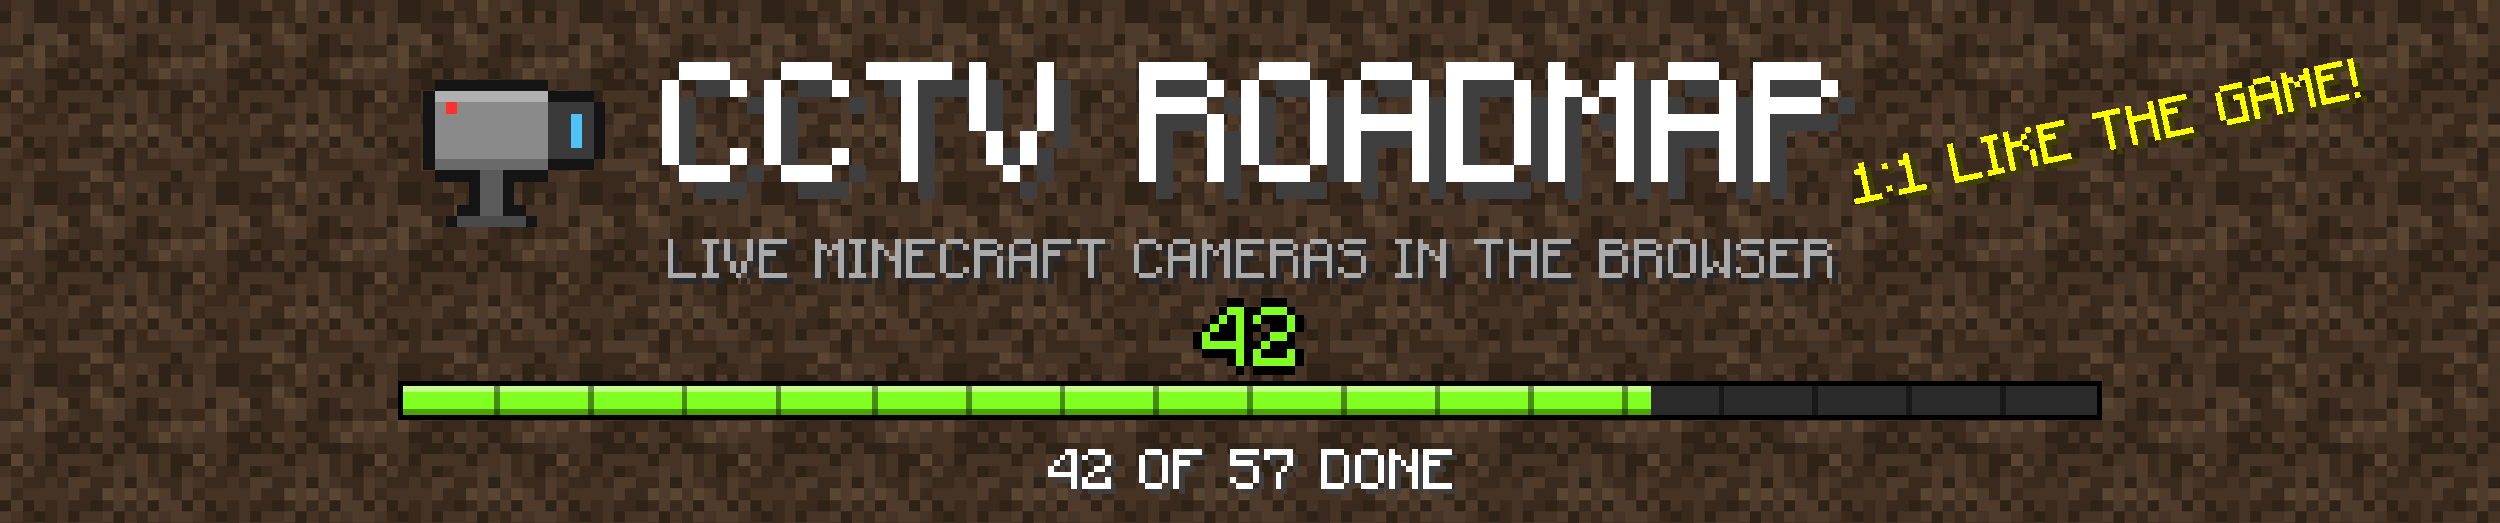
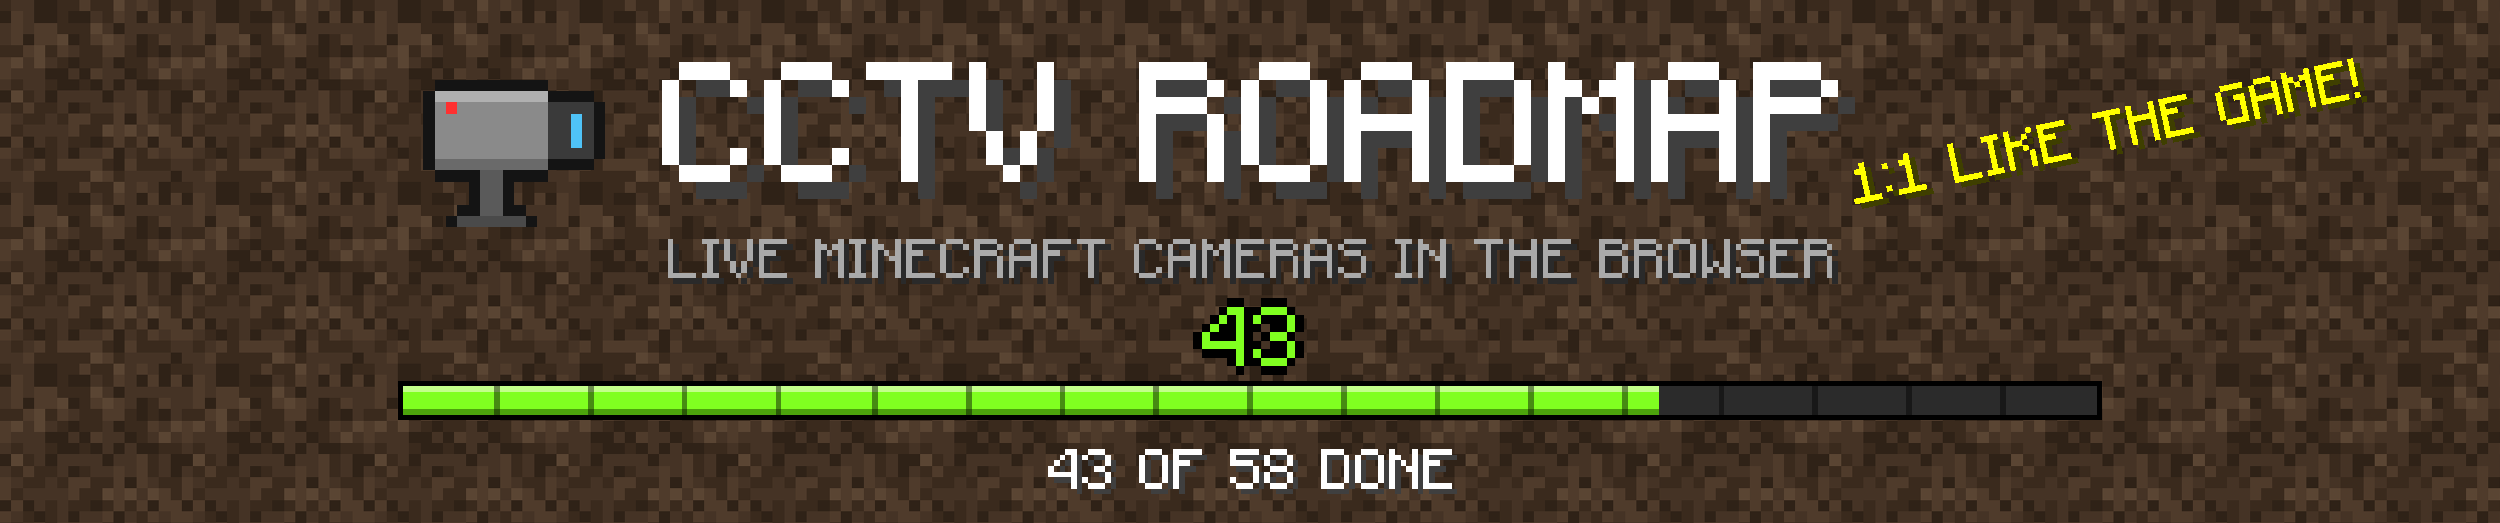
<svg xmlns="http://www.w3.org/2000/svg" width="880" height="184" viewBox="0 0 880 184" shape-rendering="crispEdges" role="img">
  <defs>
    <pattern id="dirt" width="64" height="64" patternUnits="userSpaceOnUse">
      <path fill="#3a2a1d" d="M0 0h4v4h-4zM20 0h8v4h-8zM32 0h8v4h-8zM60 0h4v4h-4zM20 4h4v4h-4zM36 4h4v4h-4zM20 8h12v4h-12zM28 12h4v4h-4zM52 12h4v4h-4zM0 16h8v4h-8zM16 16h4v4h-4zM28 16h8v4h-8zM44 16h4v4h-4zM52 16h4v4h-4zM20 20h4v4h-4zM28 20h8v4h-8zM44 20h8v4h-8zM48 24h4v4h-4zM4 28h4v4h-4zM16 28h4v4h-4zM28 28h4v4h-4zM56 28h8v4h-8zM8 32h4v4h-4zM52 32h4v4h-4zM4 36h4v4h-4zM12 36h8v4h-8zM28 36h4v4h-4zM52 36h4v4h-4zM8 40h8v4h-8zM20 40h4v4h-4zM32 40h8v4h-8zM56 40h8v4h-8zM4 44h4v4h-4zM28 44h8v4h-8zM60 44h4v4h-4zM16 48h4v4h-4zM24 48h8v4h-8zM36 48h4v4h-4zM44 48h4v4h-4zM8 52h4v4h-4zM16 52h4v4h-4zM48 52h4v4h-4zM4 56h4v4h-4zM16 56h4v4h-4zM36 56h4v4h-4zM48 56h12v4h-12zM12 60h20v4h-20zM40 60h4v4h-4z" />
      <path fill="#453325" d="M4 0h8v4h-8zM44 0h4v4h-4zM52 0h4v4h-4zM8 4h4v4h-4zM32 4h4v4h-4zM44 4h4v4h-4zM0 8h4v4h-4zM8 8h4v4h-4zM36 8h4v4h-4zM44 8h20v4h-20zM0 12h4v4h-4zM44 12h4v4h-4zM60 12h4v4h-4zM24 16h4v4h-4zM60 16h4v4h-4zM8 20h4v4h-4zM16 20h4v4h-4zM36 20h4v4h-4zM56 20h4v4h-4zM4 24h12v4h-12zM24 24h4v4h-4zM36 24h8v4h-8zM52 24h4v4h-4zM60 24h4v4h-4zM0 28h4v4h-4zM8 28h8v4h-8zM36 28h4v4h-4zM44 28h4v4h-4zM12 32h4v4h-4zM20 32h16v4h-16zM40 32h8v4h-8zM56 32h4v4h-4zM0 36h4v4h-4zM20 36h4v4h-4zM32 36h8v4h-8zM44 36h4v4h-4zM56 36h4v4h-4zM4 40h4v4h-4zM16 40h4v4h-4zM52 40h4v4h-4zM8 44h16v4h-16zM48 44h4v4h-4zM12 48h4v4h-4zM20 48h4v4h-4zM4 52h4v4h-4zM20 52h4v4h-4zM28 52h8v4h-8zM44 52h4v4h-4zM56 52h4v4h-4zM0 56h4v4h-4zM8 56h4v4h-4zM60 56h4v4h-4zM0 60h8v4h-8zM44 60h16v4h-16z" />
      <path fill="#2f2217" d="M12 0h8v4h-8zM56 0h4v4h-4zM0 4h4v4h-4zM12 4h8v4h-8zM24 4h8v4h-8zM48 4h4v4h-4zM56 4h4v4h-4zM40 8h4v4h-4zM8 12h4v4h-4zM24 12h4v4h-4zM48 12h4v4h-4zM48 16h4v4h-4zM56 16h4v4h-4zM24 20h4v4h-4zM40 20h4v4h-4zM16 24h8v4h-8zM28 24h4v4h-4zM44 24h4v4h-4zM20 28h8v4h-8zM32 28h4v4h-4zM40 28h4v4h-4zM48 28h8v4h-8zM0 32h4v4h-4zM16 32h4v4h-4zM36 32h4v4h-4zM60 32h4v4h-4zM24 36h4v4h-4zM60 36h4v4h-4zM44 40h4v4h-4zM0 48h4v4h-4zM8 48h4v4h-4zM32 48h4v4h-4zM52 48h4v4h-4zM12 52h4v4h-4zM24 52h4v4h-4zM40 52h4v4h-4zM40 56h4v4h-4zM60 60h4v4h-4z" />
      <path fill="#4f3b2b" d="M28 0h4v4h-4zM48 0h4v4h-4zM4 4h4v4h-4zM40 4h4v4h-4zM52 4h4v4h-4zM60 4h4v4h-4zM4 8h4v4h-4zM12 8h8v4h-8zM4 12h4v4h-4zM12 12h8v4h-8zM32 12h4v4h-4zM40 12h4v4h-4zM56 12h4v4h-4zM8 16h4v4h-4zM20 16h4v4h-4zM36 16h8v4h-8zM0 20h4v4h-4zM52 20h4v4h-4zM0 24h4v4h-4zM32 24h4v4h-4zM48 32h4v4h-4zM8 36h4v4h-4zM40 36h4v4h-4zM48 36h4v4h-4zM0 40h4v4h-4zM24 40h8v4h-8zM40 40h4v4h-4zM48 40h4v4h-4zM0 44h4v4h-4zM24 44h4v4h-4zM40 44h4v4h-4zM56 44h4v4h-4zM4 48h4v4h-4zM40 48h4v4h-4zM48 48h4v4h-4zM56 48h8v4h-8zM0 52h4v4h-4zM36 52h4v4h-4zM52 52h4v4h-4zM60 52h4v4h-4zM12 56h4v4h-4zM20 56h16v4h-16zM44 56h4v4h-4zM8 60h4v4h-4zM36 60h4v4h-4z" />
      <path fill="#5a4533" d="M40 0h4v4h-4zM32 8h4v4h-4zM20 12h4v4h-4zM36 12h4v4h-4zM12 16h4v4h-4zM4 20h4v4h-4zM12 20h4v4h-4zM60 20h4v4h-4zM56 24h4v4h-4zM4 32h4v4h-4zM36 44h4v4h-4zM44 44h4v4h-4zM52 44h4v4h-4zM32 60h4v4h-4z" />
    </pattern>
  </defs>
  <rect x="0" y="0" width="880" height="184" fill="url(#dirt)" />
  <path fill="#3f3f3f" d="M245 28h18v6h-18zM239 34h6v6h-6zM263 34h6v6h-6zM239 40h6v6h-6zM239 46h6v6h-6zM239 52h6v6h-6zM239 58h6v6h-6zM263 58h6v6h-6zM245 64h18v6h-18zM281 28h18v6h-18zM275 34h6v6h-6zM299 34h6v6h-6zM275 40h6v6h-6zM275 46h6v6h-6zM275 52h6v6h-6zM275 58h6v6h-6zM299 58h6v6h-6zM281 64h18v6h-18zM311 28h30v6h-30zM323 34h6v6h-6zM323 40h6v6h-6zM323 46h6v6h-6zM323 52h6v6h-6zM323 58h6v6h-6zM323 64h6v6h-6zM347 28h6v6h-6zM371 28h6v6h-6zM347 34h6v6h-6zM371 34h6v6h-6zM347 40h6v6h-6zM371 40h6v6h-6zM347 46h6v6h-6zM371 46h6v6h-6zM353 52h6v6h-6zM365 52h6v6h-6zM353 58h6v6h-6zM365 58h6v6h-6zM359 64h6v6h-6zM407 28h24v6h-24zM407 34h6v6h-6zM431 34h6v6h-6zM407 40h24v6h-24zM407 46h6v6h-6zM431 46h6v6h-6zM407 52h6v6h-6zM431 52h6v6h-6zM407 58h6v6h-6zM431 58h6v6h-6zM407 64h6v6h-6zM431 64h6v6h-6zM449 28h18v6h-18zM443 34h6v6h-6zM467 34h6v6h-6zM443 40h6v6h-6zM467 40h6v6h-6zM443 46h6v6h-6zM467 46h6v6h-6zM443 52h6v6h-6zM467 52h6v6h-6zM443 58h6v6h-6zM467 58h6v6h-6zM449 64h18v6h-18zM485 28h18v6h-18zM479 34h6v6h-6zM503 34h6v6h-6zM479 40h6v6h-6zM503 40h6v6h-6zM479 46h30v6h-30zM479 52h6v6h-6zM503 52h6v6h-6zM479 58h6v6h-6zM503 58h6v6h-6zM479 64h6v6h-6zM503 64h6v6h-6zM515 28h24v6h-24zM515 34h6v6h-6zM539 34h6v6h-6zM515 40h6v6h-6zM539 40h6v6h-6zM515 46h6v6h-6zM539 46h6v6h-6zM515 52h6v6h-6zM539 52h6v6h-6zM515 58h6v6h-6zM539 58h6v6h-6zM515 64h24v6h-24zM551 28h6v6h-6zM575 28h6v6h-6zM551 34h12v6h-12zM569 34h12v6h-12zM551 40h6v6h-6zM563 40h6v6h-6zM575 40h6v6h-6zM551 46h6v6h-6zM575 46h6v6h-6zM551 52h6v6h-6zM575 52h6v6h-6zM551 58h6v6h-6zM575 58h6v6h-6zM551 64h6v6h-6zM575 64h6v6h-6zM593 28h18v6h-18zM587 34h6v6h-6zM611 34h6v6h-6zM587 40h6v6h-6zM611 40h6v6h-6zM587 46h30v6h-30zM587 52h6v6h-6zM611 52h6v6h-6zM587 58h6v6h-6zM611 58h6v6h-6zM587 64h6v6h-6zM611 64h6v6h-6zM623 28h24v6h-24zM623 34h6v6h-6zM647 34h6v6h-6zM623 40h24v6h-24zM623 46h6v6h-6zM623 52h6v6h-6zM623 58h6v6h-6zM623 64h6v6h-6z" />
  <path fill="#ffffff" d="M239 22h18v6h-18zM233 28h6v6h-6zM257 28h6v6h-6zM233 34h6v6h-6zM233 40h6v6h-6zM233 46h6v6h-6zM233 52h6v6h-6zM257 52h6v6h-6zM239 58h18v6h-18zM275 22h18v6h-18zM269 28h6v6h-6zM293 28h6v6h-6zM269 34h6v6h-6zM269 40h6v6h-6zM269 46h6v6h-6zM269 52h6v6h-6zM293 52h6v6h-6zM275 58h18v6h-18zM305 22h30v6h-30zM317 28h6v6h-6zM317 34h6v6h-6zM317 40h6v6h-6zM317 46h6v6h-6zM317 52h6v6h-6zM317 58h6v6h-6zM341 22h6v6h-6zM365 22h6v6h-6zM341 28h6v6h-6zM365 28h6v6h-6zM341 34h6v6h-6zM365 34h6v6h-6zM341 40h6v6h-6zM365 40h6v6h-6zM347 46h6v6h-6zM359 46h6v6h-6zM347 52h6v6h-6zM359 52h6v6h-6zM353 58h6v6h-6zM401 22h24v6h-24zM401 28h6v6h-6zM425 28h6v6h-6zM401 34h24v6h-24zM401 40h6v6h-6zM425 40h6v6h-6zM401 46h6v6h-6zM425 46h6v6h-6zM401 52h6v6h-6zM425 52h6v6h-6zM401 58h6v6h-6zM425 58h6v6h-6zM443 22h18v6h-18zM437 28h6v6h-6zM461 28h6v6h-6zM437 34h6v6h-6zM461 34h6v6h-6zM437 40h6v6h-6zM461 40h6v6h-6zM437 46h6v6h-6zM461 46h6v6h-6zM437 52h6v6h-6zM461 52h6v6h-6zM443 58h18v6h-18zM479 22h18v6h-18zM473 28h6v6h-6zM497 28h6v6h-6zM473 34h6v6h-6zM497 34h6v6h-6zM473 40h30v6h-30zM473 46h6v6h-6zM497 46h6v6h-6zM473 52h6v6h-6zM497 52h6v6h-6zM473 58h6v6h-6zM497 58h6v6h-6zM509 22h24v6h-24zM509 28h6v6h-6zM533 28h6v6h-6zM509 34h6v6h-6zM533 34h6v6h-6zM509 40h6v6h-6zM533 40h6v6h-6zM509 46h6v6h-6zM533 46h6v6h-6zM509 52h6v6h-6zM533 52h6v6h-6zM509 58h24v6h-24zM545 22h6v6h-6zM569 22h6v6h-6zM545 28h12v6h-12zM563 28h12v6h-12zM545 34h6v6h-6zM557 34h6v6h-6zM569 34h6v6h-6zM545 40h6v6h-6zM569 40h6v6h-6zM545 46h6v6h-6zM569 46h6v6h-6zM545 52h6v6h-6zM569 52h6v6h-6zM545 58h6v6h-6zM569 58h6v6h-6zM587 22h18v6h-18zM581 28h6v6h-6zM605 28h6v6h-6zM581 34h6v6h-6zM605 34h6v6h-6zM581 40h30v6h-30zM581 46h6v6h-6zM605 46h6v6h-6zM581 52h6v6h-6zM605 52h6v6h-6zM581 58h6v6h-6zM605 58h6v6h-6zM617 22h24v6h-24zM617 28h6v6h-6zM641 28h6v6h-6zM617 34h24v6h-24zM617 40h6v6h-6zM617 46h6v6h-6zM617 52h6v6h-6zM617 58h6v6h-6z" />
  <path fill="#141414" d="M153 28h40v4h-40zM149 32h4v4h-4zM193 32h16v4h-16zM149 36h4v4h-4zM209 36h4v4h-4zM149 40h4v4h-4zM209 40h4v4h-4zM149 44h4v4h-4zM209 44h4v4h-4zM149 48h4v4h-4zM209 48h4v4h-4zM149 52h4v4h-4zM209 52h4v4h-4zM149 56h4v4h-4zM193 56h16v4h-16zM153 60h16v4h-16zM177 60h16v4h-16zM165 64h4v4h-4zM177 64h4v4h-4zM165 68h4v4h-4zM177 68h4v4h-4zM161 72h8v4h-8zM177 72h8v4h-8zM157 76h4v4h-4zM185 76h4v4h-4z" />
  <path fill="#b0b0b0" d="M153 32h40v4h-40z" />
  <path fill="#8a8a8a" d="M153 36h4v4h-4zM161 36h32v4h-32zM153 40h40v4h-40zM153 44h40v4h-40zM153 48h40v4h-40zM153 52h40v4h-40z" />
  <path fill="#ff3030" d="M157 36h4v4h-4z" />
  <path fill="#3a3a3a" d="M193 36h16v4h-16zM193 40h8v4h-8zM205 40h4v4h-4zM193 44h8v4h-8zM205 44h4v4h-4zM193 48h8v4h-8zM205 48h4v4h-4zM193 52h16v4h-16z" />
  <path fill="#4fc3f7" d="M201 40h4v4h-4zM201 44h4v4h-4zM201 48h4v4h-4z" />
  <path fill="#6a6a6a" d="M153 56h40v4h-40z" />
  <path fill="#5a5a5a" d="M169 60h8v4h-8zM169 64h8v4h-8zM169 68h8v4h-8zM169 72h8v4h-8z" />
  <path fill="#4a4a4a" d="M161 76h24v4h-24z" />
  <g transform="translate(653 72) rotate(-12)">
    <path fill="#3f3f00" d="M6 -12h2v2h-2zM4 -10h4v2h-4zM6 -8h2v2h-2zM6 -6h2v2h-2zM6 -4h2v2h-2zM6 -2h2v2h-2zM2 0h10v2h-10zM14 -10h2v2h-2zM14 -2h2v2h-2zM22 -12h2v2h-2zM20 -10h4v2h-4zM22 -8h2v2h-2zM22 -6h2v2h-2zM22 -4h2v2h-2zM22 -2h2v2h-2zM18 0h10v2h-10zM38 -12h2v2h-2zM38 -10h2v2h-2zM38 -8h2v2h-2zM38 -6h2v2h-2zM38 -4h2v2h-2zM38 -2h2v2h-2zM38 0h10v2h-10zM50 -12h6v2h-6zM52 -10h2v2h-2zM52 -8h2v2h-2zM52 -6h2v2h-2zM52 -4h2v2h-2zM52 -2h2v2h-2zM50 0h6v2h-6zM58 -12h2v2h-2zM66 -12h2v2h-2zM58 -10h2v2h-2zM64 -10h2v2h-2zM58 -8h6v2h-6zM58 -6h2v2h-2zM64 -6h2v2h-2zM58 -4h2v2h-2zM66 -4h2v2h-2zM58 -2h2v2h-2zM66 -2h2v2h-2zM58 0h2v2h-2zM66 0h2v2h-2zM70 -12h10v2h-10zM70 -10h2v2h-2zM70 -8h6v2h-6zM70 -6h2v2h-2zM70 -4h2v2h-2zM70 -2h2v2h-2zM70 0h10v2h-10zM90 -12h10v2h-10zM94 -10h2v2h-2zM94 -8h2v2h-2zM94 -6h2v2h-2zM94 -4h2v2h-2zM94 -2h2v2h-2zM94 0h2v2h-2zM102 -12h2v2h-2zM110 -12h2v2h-2zM102 -10h2v2h-2zM110 -10h2v2h-2zM102 -8h10v2h-10zM102 -6h2v2h-2zM110 -6h2v2h-2zM102 -4h2v2h-2zM110 -4h2v2h-2zM102 -2h2v2h-2zM110 -2h2v2h-2zM102 0h2v2h-2zM110 0h2v2h-2zM114 -12h10v2h-10zM114 -10h2v2h-2zM114 -8h6v2h-6zM114 -6h2v2h-2zM114 -4h2v2h-2zM114 -2h2v2h-2zM114 0h10v2h-10zM136 -12h8v2h-8zM134 -10h2v2h-2zM134 -8h2v2h-2zM140 -8h4v2h-4zM134 -6h2v2h-2zM142 -6h2v2h-2zM134 -4h2v2h-2zM142 -4h2v2h-2zM134 -2h2v2h-2zM142 -2h2v2h-2zM136 0h8v2h-8zM148 -12h6v2h-6zM146 -10h2v2h-2zM154 -10h2v2h-2zM146 -8h2v2h-2zM154 -8h2v2h-2zM146 -6h10v2h-10zM146 -4h2v2h-2zM154 -4h2v2h-2zM146 -2h2v2h-2zM154 -2h2v2h-2zM146 0h2v2h-2zM154 0h2v2h-2zM158 -12h2v2h-2zM166 -12h2v2h-2zM158 -10h4v2h-4zM164 -10h4v2h-4zM158 -8h2v2h-2zM162 -8h2v2h-2zM166 -8h2v2h-2zM158 -6h2v2h-2zM166 -6h2v2h-2zM158 -4h2v2h-2zM166 -4h2v2h-2zM158 -2h2v2h-2zM166 -2h2v2h-2zM158 0h2v2h-2zM166 0h2v2h-2zM170 -12h10v2h-10zM170 -10h2v2h-2zM170 -8h6v2h-6zM170 -6h2v2h-2zM170 -4h2v2h-2zM170 -2h2v2h-2zM170 0h10v2h-10zM182 -12h2v2h-2zM182 -10h2v2h-2zM182 -8h2v2h-2zM182 -6h2v2h-2zM182 -4h2v2h-2zM182 0h2v2h-2z" />
    <path fill="#ffff00" d="M4 -14h2v2h-2zM2 -12h4v2h-4zM4 -10h2v2h-2zM4 -8h2v2h-2zM4 -6h2v2h-2zM4 -4h2v2h-2zM0 -2h10v2h-10zM12 -12h2v2h-2zM12 -4h2v2h-2zM20 -14h2v2h-2zM18 -12h4v2h-4zM20 -10h2v2h-2zM20 -8h2v2h-2zM20 -6h2v2h-2zM20 -4h2v2h-2zM16 -2h10v2h-10zM36 -14h2v2h-2zM36 -12h2v2h-2zM36 -10h2v2h-2zM36 -8h2v2h-2zM36 -6h2v2h-2zM36 -4h2v2h-2zM36 -2h10v2h-10zM48 -14h6v2h-6zM50 -12h2v2h-2zM50 -10h2v2h-2zM50 -8h2v2h-2zM50 -6h2v2h-2zM50 -4h2v2h-2zM48 -2h6v2h-6zM56 -14h2v2h-2zM64 -14h2v2h-2zM56 -12h2v2h-2zM62 -12h2v2h-2zM56 -10h6v2h-6zM56 -8h2v2h-2zM62 -8h2v2h-2zM56 -6h2v2h-2zM64 -6h2v2h-2zM56 -4h2v2h-2zM64 -4h2v2h-2zM56 -2h2v2h-2zM64 -2h2v2h-2zM68 -14h10v2h-10zM68 -12h2v2h-2zM68 -10h6v2h-6zM68 -8h2v2h-2zM68 -6h2v2h-2zM68 -4h2v2h-2zM68 -2h10v2h-10zM88 -14h10v2h-10zM92 -12h2v2h-2zM92 -10h2v2h-2zM92 -8h2v2h-2zM92 -6h2v2h-2zM92 -4h2v2h-2zM92 -2h2v2h-2zM100 -14h2v2h-2zM108 -14h2v2h-2zM100 -12h2v2h-2zM108 -12h2v2h-2zM100 -10h10v2h-10zM100 -8h2v2h-2zM108 -8h2v2h-2zM100 -6h2v2h-2zM108 -6h2v2h-2zM100 -4h2v2h-2zM108 -4h2v2h-2zM100 -2h2v2h-2zM108 -2h2v2h-2zM112 -14h10v2h-10zM112 -12h2v2h-2zM112 -10h6v2h-6zM112 -8h2v2h-2zM112 -6h2v2h-2zM112 -4h2v2h-2zM112 -2h10v2h-10zM134 -14h8v2h-8zM132 -12h2v2h-2zM132 -10h2v2h-2zM138 -10h4v2h-4zM132 -8h2v2h-2zM140 -8h2v2h-2zM132 -6h2v2h-2zM140 -6h2v2h-2zM132 -4h2v2h-2zM140 -4h2v2h-2zM134 -2h8v2h-8zM146 -14h6v2h-6zM144 -12h2v2h-2zM152 -12h2v2h-2zM144 -10h2v2h-2zM152 -10h2v2h-2zM144 -8h10v2h-10zM144 -6h2v2h-2zM152 -6h2v2h-2zM144 -4h2v2h-2zM152 -4h2v2h-2zM144 -2h2v2h-2zM152 -2h2v2h-2zM156 -14h2v2h-2zM164 -14h2v2h-2zM156 -12h4v2h-4zM162 -12h4v2h-4zM156 -10h2v2h-2zM160 -10h2v2h-2zM164 -10h2v2h-2zM156 -8h2v2h-2zM164 -8h2v2h-2zM156 -6h2v2h-2zM164 -6h2v2h-2zM156 -4h2v2h-2zM164 -4h2v2h-2zM156 -2h2v2h-2zM164 -2h2v2h-2zM168 -14h10v2h-10zM168 -12h2v2h-2zM168 -10h6v2h-6zM168 -8h2v2h-2zM168 -6h2v2h-2zM168 -4h2v2h-2zM168 -2h10v2h-10zM180 -14h2v2h-2zM180 -12h2v2h-2zM180 -10h2v2h-2zM180 -8h2v2h-2zM180 -6h2v2h-2zM180 -2h2v2h-2z" />
  </g>
  <path fill="#2a2a2a" d="M237 86h2v2h-2zM237 88h2v2h-2zM237 90h2v2h-2zM237 92h2v2h-2zM237 94h2v2h-2zM237 96h2v2h-2zM237 98h10v2h-10zM249 86h6v2h-6zM251 88h2v2h-2zM251 90h2v2h-2zM251 92h2v2h-2zM251 94h2v2h-2zM251 96h2v2h-2zM249 98h6v2h-6zM257 86h2v2h-2zM265 86h2v2h-2zM257 88h2v2h-2zM265 88h2v2h-2zM257 90h2v2h-2zM265 90h2v2h-2zM257 92h2v2h-2zM265 92h2v2h-2zM259 94h2v2h-2zM263 94h2v2h-2zM259 96h2v2h-2zM263 96h2v2h-2zM261 98h2v2h-2zM269 86h10v2h-10zM269 88h2v2h-2zM269 90h6v2h-6zM269 92h2v2h-2zM269 94h2v2h-2zM269 96h2v2h-2zM269 98h10v2h-10zM289 86h2v2h-2zM297 86h2v2h-2zM289 88h4v2h-4zM295 88h4v2h-4zM289 90h2v2h-2zM293 90h2v2h-2zM297 90h2v2h-2zM289 92h2v2h-2zM297 92h2v2h-2zM289 94h2v2h-2zM297 94h2v2h-2zM289 96h2v2h-2zM297 96h2v2h-2zM289 98h2v2h-2zM297 98h2v2h-2zM301 86h6v2h-6zM303 88h2v2h-2zM303 90h2v2h-2zM303 92h2v2h-2zM303 94h2v2h-2zM303 96h2v2h-2zM301 98h6v2h-6zM309 86h2v2h-2zM317 86h2v2h-2zM309 88h4v2h-4zM317 88h2v2h-2zM309 90h2v2h-2zM313 90h2v2h-2zM317 90h2v2h-2zM309 92h2v2h-2zM315 92h4v2h-4zM309 94h2v2h-2zM317 94h2v2h-2zM309 96h2v2h-2zM317 96h2v2h-2zM309 98h2v2h-2zM317 98h2v2h-2zM321 86h10v2h-10zM321 88h2v2h-2zM321 90h6v2h-6zM321 92h2v2h-2zM321 94h2v2h-2zM321 96h2v2h-2zM321 98h10v2h-10zM335 86h6v2h-6zM333 88h2v2h-2zM341 88h2v2h-2zM333 90h2v2h-2zM333 92h2v2h-2zM333 94h2v2h-2zM333 96h2v2h-2zM341 96h2v2h-2zM335 98h6v2h-6zM345 86h8v2h-8zM345 88h2v2h-2zM353 88h2v2h-2zM345 90h8v2h-8zM345 92h2v2h-2zM353 92h2v2h-2zM345 94h2v2h-2zM353 94h2v2h-2zM345 96h2v2h-2zM353 96h2v2h-2zM345 98h2v2h-2zM353 98h2v2h-2zM359 86h6v2h-6zM357 88h2v2h-2zM365 88h2v2h-2zM357 90h2v2h-2zM365 90h2v2h-2zM357 92h10v2h-10zM357 94h2v2h-2zM365 94h2v2h-2zM357 96h2v2h-2zM365 96h2v2h-2zM357 98h2v2h-2zM365 98h2v2h-2zM369 86h10v2h-10zM369 88h2v2h-2zM369 90h6v2h-6zM369 92h2v2h-2zM369 94h2v2h-2zM369 96h2v2h-2zM369 98h2v2h-2zM381 86h10v2h-10zM385 88h2v2h-2zM385 90h2v2h-2zM385 92h2v2h-2zM385 94h2v2h-2zM385 96h2v2h-2zM385 98h2v2h-2zM403 86h6v2h-6zM401 88h2v2h-2zM409 88h2v2h-2zM401 90h2v2h-2zM401 92h2v2h-2zM401 94h2v2h-2zM401 96h2v2h-2zM409 96h2v2h-2zM403 98h6v2h-6zM415 86h6v2h-6zM413 88h2v2h-2zM421 88h2v2h-2zM413 90h2v2h-2zM421 90h2v2h-2zM413 92h10v2h-10zM413 94h2v2h-2zM421 94h2v2h-2zM413 96h2v2h-2zM421 96h2v2h-2zM413 98h2v2h-2zM421 98h2v2h-2zM425 86h2v2h-2zM433 86h2v2h-2zM425 88h4v2h-4zM431 88h4v2h-4zM425 90h2v2h-2zM429 90h2v2h-2zM433 90h2v2h-2zM425 92h2v2h-2zM433 92h2v2h-2zM425 94h2v2h-2zM433 94h2v2h-2zM425 96h2v2h-2zM433 96h2v2h-2zM425 98h2v2h-2zM433 98h2v2h-2zM437 86h10v2h-10zM437 88h2v2h-2zM437 90h6v2h-6zM437 92h2v2h-2zM437 94h2v2h-2zM437 96h2v2h-2zM437 98h10v2h-10zM449 86h8v2h-8zM449 88h2v2h-2zM457 88h2v2h-2zM449 90h8v2h-8zM449 92h2v2h-2zM457 92h2v2h-2zM449 94h2v2h-2zM457 94h2v2h-2zM449 96h2v2h-2zM457 96h2v2h-2zM449 98h2v2h-2zM457 98h2v2h-2zM463 86h6v2h-6zM461 88h2v2h-2zM469 88h2v2h-2zM461 90h2v2h-2zM469 90h2v2h-2zM461 92h10v2h-10zM461 94h2v2h-2zM469 94h2v2h-2zM461 96h2v2h-2zM469 96h2v2h-2zM461 98h2v2h-2zM469 98h2v2h-2zM475 86h8v2h-8zM473 88h2v2h-2zM475 90h6v2h-6zM481 92h2v2h-2zM481 94h2v2h-2zM473 96h2v2h-2zM481 96h2v2h-2zM475 98h6v2h-6zM493 86h6v2h-6zM495 88h2v2h-2zM495 90h2v2h-2zM495 92h2v2h-2zM495 94h2v2h-2zM495 96h2v2h-2zM493 98h6v2h-6zM501 86h2v2h-2zM509 86h2v2h-2zM501 88h4v2h-4zM509 88h2v2h-2zM501 90h2v2h-2zM505 90h2v2h-2zM509 90h2v2h-2zM501 92h2v2h-2zM507 92h4v2h-4zM501 94h2v2h-2zM509 94h2v2h-2zM501 96h2v2h-2zM509 96h2v2h-2zM501 98h2v2h-2zM509 98h2v2h-2zM521 86h10v2h-10zM525 88h2v2h-2zM525 90h2v2h-2zM525 92h2v2h-2zM525 94h2v2h-2zM525 96h2v2h-2zM525 98h2v2h-2zM533 86h2v2h-2zM541 86h2v2h-2zM533 88h2v2h-2zM541 88h2v2h-2zM533 90h10v2h-10zM533 92h2v2h-2zM541 92h2v2h-2zM533 94h2v2h-2zM541 94h2v2h-2zM533 96h2v2h-2zM541 96h2v2h-2zM533 98h2v2h-2zM541 98h2v2h-2zM545 86h10v2h-10zM545 88h2v2h-2zM545 90h6v2h-6zM545 92h2v2h-2zM545 94h2v2h-2zM545 96h2v2h-2zM545 98h10v2h-10zM565 86h8v2h-8zM565 88h2v2h-2zM573 88h2v2h-2zM565 90h8v2h-8zM565 92h2v2h-2zM573 92h2v2h-2zM565 94h2v2h-2zM573 94h2v2h-2zM565 96h2v2h-2zM573 96h2v2h-2zM565 98h8v2h-8zM577 86h8v2h-8zM577 88h2v2h-2zM585 88h2v2h-2zM577 90h8v2h-8zM577 92h2v2h-2zM585 92h2v2h-2zM577 94h2v2h-2zM585 94h2v2h-2zM577 96h2v2h-2zM585 96h2v2h-2zM577 98h2v2h-2zM585 98h2v2h-2zM591 86h6v2h-6zM589 88h2v2h-2zM597 88h2v2h-2zM589 90h2v2h-2zM597 90h2v2h-2zM589 92h2v2h-2zM597 92h2v2h-2zM589 94h2v2h-2zM597 94h2v2h-2zM589 96h2v2h-2zM597 96h2v2h-2zM591 98h6v2h-6zM601 86h2v2h-2zM609 86h2v2h-2zM601 88h2v2h-2zM609 88h2v2h-2zM601 90h2v2h-2zM609 90h2v2h-2zM601 92h2v2h-2zM609 92h2v2h-2zM601 94h2v2h-2zM605 94h2v2h-2zM609 94h2v2h-2zM601 96h4v2h-4zM607 96h4v2h-4zM601 98h2v2h-2zM609 98h2v2h-2zM615 86h8v2h-8zM613 88h2v2h-2zM615 90h6v2h-6zM621 92h2v2h-2zM621 94h2v2h-2zM613 96h2v2h-2zM621 96h2v2h-2zM615 98h6v2h-6zM625 86h10v2h-10zM625 88h2v2h-2zM625 90h6v2h-6zM625 92h2v2h-2zM625 94h2v2h-2zM625 96h2v2h-2zM625 98h10v2h-10zM637 86h8v2h-8zM637 88h2v2h-2zM645 88h2v2h-2zM637 90h8v2h-8zM637 92h2v2h-2zM645 92h2v2h-2zM637 94h2v2h-2zM645 94h2v2h-2zM637 96h2v2h-2zM645 96h2v2h-2zM637 98h2v2h-2zM645 98h2v2h-2z" />
  <path fill="#aaaaaa" d="M235 84h2v2h-2zM235 86h2v2h-2zM235 88h2v2h-2zM235 90h2v2h-2zM235 92h2v2h-2zM235 94h2v2h-2zM235 96h10v2h-10zM247 84h6v2h-6zM249 86h2v2h-2zM249 88h2v2h-2zM249 90h2v2h-2zM249 92h2v2h-2zM249 94h2v2h-2zM247 96h6v2h-6zM255 84h2v2h-2zM263 84h2v2h-2zM255 86h2v2h-2zM263 86h2v2h-2zM255 88h2v2h-2zM263 88h2v2h-2zM255 90h2v2h-2zM263 90h2v2h-2zM257 92h2v2h-2zM261 92h2v2h-2zM257 94h2v2h-2zM261 94h2v2h-2zM259 96h2v2h-2zM267 84h10v2h-10zM267 86h2v2h-2zM267 88h6v2h-6zM267 90h2v2h-2zM267 92h2v2h-2zM267 94h2v2h-2zM267 96h10v2h-10zM287 84h2v2h-2zM295 84h2v2h-2zM287 86h4v2h-4zM293 86h4v2h-4zM287 88h2v2h-2zM291 88h2v2h-2zM295 88h2v2h-2zM287 90h2v2h-2zM295 90h2v2h-2zM287 92h2v2h-2zM295 92h2v2h-2zM287 94h2v2h-2zM295 94h2v2h-2zM287 96h2v2h-2zM295 96h2v2h-2zM299 84h6v2h-6zM301 86h2v2h-2zM301 88h2v2h-2zM301 90h2v2h-2zM301 92h2v2h-2zM301 94h2v2h-2zM299 96h6v2h-6zM307 84h2v2h-2zM315 84h2v2h-2zM307 86h4v2h-4zM315 86h2v2h-2zM307 88h2v2h-2zM311 88h2v2h-2zM315 88h2v2h-2zM307 90h2v2h-2zM313 90h4v2h-4zM307 92h2v2h-2zM315 92h2v2h-2zM307 94h2v2h-2zM315 94h2v2h-2zM307 96h2v2h-2zM315 96h2v2h-2zM319 84h10v2h-10zM319 86h2v2h-2zM319 88h6v2h-6zM319 90h2v2h-2zM319 92h2v2h-2zM319 94h2v2h-2zM319 96h10v2h-10zM333 84h6v2h-6zM331 86h2v2h-2zM339 86h2v2h-2zM331 88h2v2h-2zM331 90h2v2h-2zM331 92h2v2h-2zM331 94h2v2h-2zM339 94h2v2h-2zM333 96h6v2h-6zM343 84h8v2h-8zM343 86h2v2h-2zM351 86h2v2h-2zM343 88h8v2h-8zM343 90h2v2h-2zM351 90h2v2h-2zM343 92h2v2h-2zM351 92h2v2h-2zM343 94h2v2h-2zM351 94h2v2h-2zM343 96h2v2h-2zM351 96h2v2h-2zM357 84h6v2h-6zM355 86h2v2h-2zM363 86h2v2h-2zM355 88h2v2h-2zM363 88h2v2h-2zM355 90h10v2h-10zM355 92h2v2h-2zM363 92h2v2h-2zM355 94h2v2h-2zM363 94h2v2h-2zM355 96h2v2h-2zM363 96h2v2h-2zM367 84h10v2h-10zM367 86h2v2h-2zM367 88h6v2h-6zM367 90h2v2h-2zM367 92h2v2h-2zM367 94h2v2h-2zM367 96h2v2h-2zM379 84h10v2h-10zM383 86h2v2h-2zM383 88h2v2h-2zM383 90h2v2h-2zM383 92h2v2h-2zM383 94h2v2h-2zM383 96h2v2h-2zM401 84h6v2h-6zM399 86h2v2h-2zM407 86h2v2h-2zM399 88h2v2h-2zM399 90h2v2h-2zM399 92h2v2h-2zM399 94h2v2h-2zM407 94h2v2h-2zM401 96h6v2h-6zM413 84h6v2h-6zM411 86h2v2h-2zM419 86h2v2h-2zM411 88h2v2h-2zM419 88h2v2h-2zM411 90h10v2h-10zM411 92h2v2h-2zM419 92h2v2h-2zM411 94h2v2h-2zM419 94h2v2h-2zM411 96h2v2h-2zM419 96h2v2h-2zM423 84h2v2h-2zM431 84h2v2h-2zM423 86h4v2h-4zM429 86h4v2h-4zM423 88h2v2h-2zM427 88h2v2h-2zM431 88h2v2h-2zM423 90h2v2h-2zM431 90h2v2h-2zM423 92h2v2h-2zM431 92h2v2h-2zM423 94h2v2h-2zM431 94h2v2h-2zM423 96h2v2h-2zM431 96h2v2h-2zM435 84h10v2h-10zM435 86h2v2h-2zM435 88h6v2h-6zM435 90h2v2h-2zM435 92h2v2h-2zM435 94h2v2h-2zM435 96h10v2h-10zM447 84h8v2h-8zM447 86h2v2h-2zM455 86h2v2h-2zM447 88h8v2h-8zM447 90h2v2h-2zM455 90h2v2h-2zM447 92h2v2h-2zM455 92h2v2h-2zM447 94h2v2h-2zM455 94h2v2h-2zM447 96h2v2h-2zM455 96h2v2h-2zM461 84h6v2h-6zM459 86h2v2h-2zM467 86h2v2h-2zM459 88h2v2h-2zM467 88h2v2h-2zM459 90h10v2h-10zM459 92h2v2h-2zM467 92h2v2h-2zM459 94h2v2h-2zM467 94h2v2h-2zM459 96h2v2h-2zM467 96h2v2h-2zM473 84h8v2h-8zM471 86h2v2h-2zM473 88h6v2h-6zM479 90h2v2h-2zM479 92h2v2h-2zM471 94h2v2h-2zM479 94h2v2h-2zM473 96h6v2h-6zM491 84h6v2h-6zM493 86h2v2h-2zM493 88h2v2h-2zM493 90h2v2h-2zM493 92h2v2h-2zM493 94h2v2h-2zM491 96h6v2h-6zM499 84h2v2h-2zM507 84h2v2h-2zM499 86h4v2h-4zM507 86h2v2h-2zM499 88h2v2h-2zM503 88h2v2h-2zM507 88h2v2h-2zM499 90h2v2h-2zM505 90h4v2h-4zM499 92h2v2h-2zM507 92h2v2h-2zM499 94h2v2h-2zM507 94h2v2h-2zM499 96h2v2h-2zM507 96h2v2h-2zM519 84h10v2h-10zM523 86h2v2h-2zM523 88h2v2h-2zM523 90h2v2h-2zM523 92h2v2h-2zM523 94h2v2h-2zM523 96h2v2h-2zM531 84h2v2h-2zM539 84h2v2h-2zM531 86h2v2h-2zM539 86h2v2h-2zM531 88h10v2h-10zM531 90h2v2h-2zM539 90h2v2h-2zM531 92h2v2h-2zM539 92h2v2h-2zM531 94h2v2h-2zM539 94h2v2h-2zM531 96h2v2h-2zM539 96h2v2h-2zM543 84h10v2h-10zM543 86h2v2h-2zM543 88h6v2h-6zM543 90h2v2h-2zM543 92h2v2h-2zM543 94h2v2h-2zM543 96h10v2h-10zM563 84h8v2h-8zM563 86h2v2h-2zM571 86h2v2h-2zM563 88h8v2h-8zM563 90h2v2h-2zM571 90h2v2h-2zM563 92h2v2h-2zM571 92h2v2h-2zM563 94h2v2h-2zM571 94h2v2h-2zM563 96h8v2h-8zM575 84h8v2h-8zM575 86h2v2h-2zM583 86h2v2h-2zM575 88h8v2h-8zM575 90h2v2h-2zM583 90h2v2h-2zM575 92h2v2h-2zM583 92h2v2h-2zM575 94h2v2h-2zM583 94h2v2h-2zM575 96h2v2h-2zM583 96h2v2h-2zM589 84h6v2h-6zM587 86h2v2h-2zM595 86h2v2h-2zM587 88h2v2h-2zM595 88h2v2h-2zM587 90h2v2h-2zM595 90h2v2h-2zM587 92h2v2h-2zM595 92h2v2h-2zM587 94h2v2h-2zM595 94h2v2h-2zM589 96h6v2h-6zM599 84h2v2h-2zM607 84h2v2h-2zM599 86h2v2h-2zM607 86h2v2h-2zM599 88h2v2h-2zM607 88h2v2h-2zM599 90h2v2h-2zM607 90h2v2h-2zM599 92h2v2h-2zM603 92h2v2h-2zM607 92h2v2h-2zM599 94h4v2h-4zM605 94h4v2h-4zM599 96h2v2h-2zM607 96h2v2h-2zM613 84h8v2h-8zM611 86h2v2h-2zM613 88h6v2h-6zM619 90h2v2h-2zM619 92h2v2h-2zM611 94h2v2h-2zM619 94h2v2h-2zM613 96h6v2h-6zM623 84h10v2h-10zM623 86h2v2h-2zM623 88h6v2h-6zM623 90h2v2h-2zM623 92h2v2h-2zM623 94h2v2h-2zM623 96h10v2h-10zM635 84h8v2h-8zM635 86h2v2h-2zM643 86h2v2h-2zM635 88h8v2h-8zM635 90h2v2h-2zM643 90h2v2h-2zM635 92h2v2h-2zM643 92h2v2h-2zM635 94h2v2h-2zM643 94h2v2h-2zM635 96h2v2h-2zM643 96h2v2h-2z" />
-   <path fill="#000000" d="M429 108h6v3h-6zM426 111h3v3h-3zM432 111h3v3h-3zM423 114h3v3h-3zM432 114h3v3h-3zM420 117h3v3h-3zM432 117h3v3h-3zM420 120h15v3h-15zM432 123h3v3h-3zM432 126h3v3h-3zM441 108h9v3h-9zM438 111h3v3h-3zM450 111h3v3h-3zM450 114h3v3h-3zM444 117h6v3h-6zM441 120h3v3h-3zM438 123h3v3h-3zM450 123h3v3h-3zM438 126h15v3h-15z" />
-   <path fill="#000000" d="M435 108h6v3h-6zM432 111h3v3h-3zM438 111h3v3h-3zM429 114h3v3h-3zM438 114h3v3h-3zM426 117h3v3h-3zM438 117h3v3h-3zM426 120h15v3h-15zM438 123h3v3h-3zM438 126h3v3h-3zM447 108h9v3h-9zM444 111h3v3h-3zM456 111h3v3h-3zM456 114h3v3h-3zM450 117h6v3h-6zM447 120h3v3h-3zM444 123h3v3h-3zM456 123h3v3h-3zM444 126h15v3h-15z" />
-   <path fill="#000000" d="M432 105h6v3h-6zM429 108h3v3h-3zM435 108h3v3h-3zM426 111h3v3h-3zM435 111h3v3h-3zM423 114h3v3h-3zM435 114h3v3h-3zM423 117h15v3h-15zM435 120h3v3h-3zM435 123h3v3h-3zM444 105h9v3h-9zM441 108h3v3h-3zM453 108h3v3h-3zM453 111h3v3h-3zM447 114h6v3h-6zM444 117h3v3h-3zM441 120h3v3h-3zM453 120h3v3h-3zM441 123h15v3h-15z" />
-   <path fill="#000000" d="M432 111h6v3h-6zM429 114h3v3h-3zM435 114h3v3h-3zM426 117h3v3h-3zM435 117h3v3h-3zM423 120h3v3h-3zM435 120h3v3h-3zM423 123h15v3h-15zM435 126h3v3h-3zM435 129h3v3h-3zM444 111h9v3h-9zM441 114h3v3h-3zM453 114h3v3h-3zM453 117h3v3h-3zM447 120h6v3h-6zM444 123h3v3h-3zM441 126h3v3h-3zM453 126h3v3h-3zM441 129h15v3h-15z" />
-   <path fill="#80ff20" d="M432 108h6v3h-6zM429 111h3v3h-3zM435 111h3v3h-3zM426 114h3v3h-3zM435 114h3v3h-3zM423 117h3v3h-3zM435 117h3v3h-3zM423 120h15v3h-15zM435 123h3v3h-3zM435 126h3v3h-3zM444 108h9v3h-9zM441 111h3v3h-3zM453 111h3v3h-3zM453 114h3v3h-3zM447 117h6v3h-6zM444 120h3v3h-3zM441 123h3v3h-3zM453 123h3v3h-3zM441 126h15v3h-15z" />
+   <path fill="#000000" d="M429 108h6v3h-6zM426 111h3v3h-3zM432 111h3v3h-3zM423 114h3v3h-3zM432 114h3v3h-3zM420 117h3v3h-3zM432 117h3v3h-3zM420 120h15v3h-15zM432 123h3v3h-3zM432 126h3v3h-3zM441 108h9v3h-9zM438 111h3v3h-3zM450 111h3v3h-3zM450 114h3v3h-3zM444 117h6v3h-6zM450 120h3v3h-3zM438 123h3v3h-3zM450 123h3v3h-3zM441 126h9v3h-9z" />
+   <path fill="#000000" d="M435 108h6v3h-6zM432 111h3v3h-3zM438 111h3v3h-3zM429 114h3v3h-3zM438 114h3v3h-3zM426 117h3v3h-3zM438 117h3v3h-3zM426 120h15v3h-15zM438 123h3v3h-3zM438 126h3v3h-3zM447 108h9v3h-9zM444 111h3v3h-3zM456 111h3v3h-3zM456 114h3v3h-3zM450 117h6v3h-6zM456 120h3v3h-3zM444 123h3v3h-3zM456 123h3v3h-3zM447 126h9v3h-9z" />
+   <path fill="#000000" d="M432 105h6v3h-6zM429 108h3v3h-3zM435 108h3v3h-3zM426 111h3v3h-3zM435 111h3v3h-3zM423 114h3v3h-3zM435 114h3v3h-3zM423 117h15v3h-15zM435 120h3v3h-3zM435 123h3v3h-3zM444 105h9v3h-9zM441 108h3v3h-3zM453 108h3v3h-3zM453 111h3v3h-3zM447 114h6v3h-6zM453 117h3v3h-3zM441 120h3v3h-3zM453 120h3v3h-3zM444 123h9v3h-9z" />
+   <path fill="#000000" d="M432 111h6v3h-6zM429 114h3v3h-3zM435 114h3v3h-3zM426 117h3v3h-3zM435 117h3v3h-3zM423 120h3v3h-3zM435 120h3v3h-3zM423 123h15v3h-15zM435 126h3v3h-3zM435 129h3v3h-3zM444 111h9v3h-9zM441 114h3v3h-3zM453 114h3v3h-3zM453 117h3v3h-3zM447 120h6v3h-6zM453 123h3v3h-3zM441 126h3v3h-3zM453 126h3v3h-3zM444 129h9v3h-9z" />
+   <path fill="#80ff20" d="M432 108h6v3h-6zM429 111h3v3h-3zM435 111h3v3h-3zM426 114h3v3h-3zM435 114h3v3h-3zM423 117h3v3h-3zM435 117h3v3h-3zM423 120h15v3h-15zM435 123h3v3h-3zM435 126h3v3h-3zM444 108h9v3h-9zM441 111h3v3h-3zM453 111h3v3h-3zM453 114h3v3h-3zM447 117h6v3h-6zM453 120h3v3h-3zM441 123h3v3h-3zM453 123h3v3h-3zM444 126h9v3h-9z" />
  <rect x="140" y="134" width="600" height="14" fill="#000000" />
  <rect x="142" y="136" width="596" height="10" fill="#2b2b2b" />
-   <rect x="142" y="136" width="439" height="10" fill="#80ff20" />
-   <rect x="142" y="136" width="439" height="2" fill="#c3ff8a" />
-   <rect x="142" y="144" width="439" height="2" fill="#4ca30c" />
+   <rect x="142" y="136" width="442" height="10" fill="#80ff20" />
+   <rect x="142" y="136" width="442" height="2" fill="#c3ff8a" />
+   <rect x="142" y="144" width="442" height="2" fill="#4ca30c" />
  <rect x="174" y="136" width="2" height="10" fill="#000000" fill-opacity="0.45" />
  <rect x="207" y="136" width="2" height="10" fill="#000000" fill-opacity="0.45" />
  <rect x="240" y="136" width="2" height="10" fill="#000000" fill-opacity="0.45" />
  <rect x="273" y="136" width="2" height="10" fill="#000000" fill-opacity="0.45" />
  <rect x="307" y="136" width="2" height="10" fill="#000000" fill-opacity="0.45" />
  <rect x="340" y="136" width="2" height="10" fill="#000000" fill-opacity="0.45" />
  <rect x="373" y="136" width="2" height="10" fill="#000000" fill-opacity="0.45" />
  <rect x="406" y="136" width="2" height="10" fill="#000000" fill-opacity="0.45" />
  <rect x="439" y="136" width="2" height="10" fill="#000000" fill-opacity="0.45" />
  <rect x="472" y="136" width="2" height="10" fill="#000000" fill-opacity="0.45" />
  <rect x="505" y="136" width="2" height="10" fill="#000000" fill-opacity="0.45" />
  <rect x="538" y="136" width="2" height="10" fill="#000000" fill-opacity="0.45" />
  <rect x="571" y="136" width="2" height="10" fill="#000000" fill-opacity="0.45" />
  <rect x="605" y="136" width="2" height="10" fill="#000000" fill-opacity="0.45" />
  <rect x="638" y="136" width="2" height="10" fill="#000000" fill-opacity="0.45" />
  <rect x="671" y="136" width="2" height="10" fill="#000000" fill-opacity="0.45" />
  <rect x="704" y="136" width="2" height="10" fill="#000000" fill-opacity="0.45" />
-   <path fill="#3f3f3f" d="M377 160h4v2h-4zM375 162h2v2h-2zM379 162h2v2h-2zM373 164h2v2h-2zM379 164h2v2h-2zM371 166h2v2h-2zM379 166h2v2h-2zM371 168h10v2h-10zM379 170h2v2h-2zM379 172h2v2h-2zM385 160h6v2h-6zM383 162h2v2h-2zM391 162h2v2h-2zM391 164h2v2h-2zM387 166h4v2h-4zM385 168h2v2h-2zM383 170h2v2h-2zM391 170h2v2h-2zM383 172h10v2h-10zM405 160h6v2h-6zM403 162h2v2h-2zM411 162h2v2h-2zM403 164h2v2h-2zM411 164h2v2h-2zM403 166h2v2h-2zM411 166h2v2h-2zM403 168h2v2h-2zM411 168h2v2h-2zM403 170h2v2h-2zM411 170h2v2h-2zM405 172h6v2h-6zM415 160h10v2h-10zM415 162h2v2h-2zM415 164h6v2h-6zM415 166h2v2h-2zM415 168h2v2h-2zM415 170h2v2h-2zM415 172h2v2h-2zM435 160h10v2h-10zM435 162h2v2h-2zM435 164h8v2h-8zM443 166h2v2h-2zM443 168h2v2h-2zM435 170h2v2h-2zM443 170h2v2h-2zM437 172h6v2h-6zM447 160h10v2h-10zM447 162h2v2h-2zM455 162h2v2h-2zM455 164h2v2h-2zM453 166h2v2h-2zM451 168h2v2h-2zM451 170h2v2h-2zM451 172h2v2h-2zM467 160h8v2h-8zM467 162h2v2h-2zM475 162h2v2h-2zM467 164h2v2h-2zM475 164h2v2h-2zM467 166h2v2h-2zM475 166h2v2h-2zM467 168h2v2h-2zM475 168h2v2h-2zM467 170h2v2h-2zM475 170h2v2h-2zM467 172h8v2h-8zM481 160h6v2h-6zM479 162h2v2h-2zM487 162h2v2h-2zM479 164h2v2h-2zM487 164h2v2h-2zM479 166h2v2h-2zM487 166h2v2h-2zM479 168h2v2h-2zM487 168h2v2h-2zM479 170h2v2h-2zM487 170h2v2h-2zM481 172h6v2h-6zM491 160h2v2h-2zM499 160h2v2h-2zM491 162h4v2h-4zM499 162h2v2h-2zM491 164h2v2h-2zM495 164h2v2h-2zM499 164h2v2h-2zM491 166h2v2h-2zM497 166h4v2h-4zM491 168h2v2h-2zM499 168h2v2h-2zM491 170h2v2h-2zM499 170h2v2h-2zM491 172h2v2h-2zM499 172h2v2h-2zM503 160h10v2h-10zM503 162h2v2h-2zM503 164h6v2h-6zM503 166h2v2h-2zM503 168h2v2h-2zM503 170h2v2h-2zM503 172h10v2h-10z" />
-   <path fill="#ffffff" d="M375 158h4v2h-4zM373 160h2v2h-2zM377 160h2v2h-2zM371 162h2v2h-2zM377 162h2v2h-2zM369 164h2v2h-2zM377 164h2v2h-2zM369 166h10v2h-10zM377 168h2v2h-2zM377 170h2v2h-2zM383 158h6v2h-6zM381 160h2v2h-2zM389 160h2v2h-2zM389 162h2v2h-2zM385 164h4v2h-4zM383 166h2v2h-2zM381 168h2v2h-2zM389 168h2v2h-2zM381 170h10v2h-10zM403 158h6v2h-6zM401 160h2v2h-2zM409 160h2v2h-2zM401 162h2v2h-2zM409 162h2v2h-2zM401 164h2v2h-2zM409 164h2v2h-2zM401 166h2v2h-2zM409 166h2v2h-2zM401 168h2v2h-2zM409 168h2v2h-2zM403 170h6v2h-6zM413 158h10v2h-10zM413 160h2v2h-2zM413 162h6v2h-6zM413 164h2v2h-2zM413 166h2v2h-2zM413 168h2v2h-2zM413 170h2v2h-2zM433 158h10v2h-10zM433 160h2v2h-2zM433 162h8v2h-8zM441 164h2v2h-2zM441 166h2v2h-2zM433 168h2v2h-2zM441 168h2v2h-2zM435 170h6v2h-6zM445 158h10v2h-10zM445 160h2v2h-2zM453 160h2v2h-2zM453 162h2v2h-2zM451 164h2v2h-2zM449 166h2v2h-2zM449 168h2v2h-2zM449 170h2v2h-2zM465 158h8v2h-8zM465 160h2v2h-2zM473 160h2v2h-2zM465 162h2v2h-2zM473 162h2v2h-2zM465 164h2v2h-2zM473 164h2v2h-2zM465 166h2v2h-2zM473 166h2v2h-2zM465 168h2v2h-2zM473 168h2v2h-2zM465 170h8v2h-8zM479 158h6v2h-6zM477 160h2v2h-2zM485 160h2v2h-2zM477 162h2v2h-2zM485 162h2v2h-2zM477 164h2v2h-2zM485 164h2v2h-2zM477 166h2v2h-2zM485 166h2v2h-2zM477 168h2v2h-2zM485 168h2v2h-2zM479 170h6v2h-6zM489 158h2v2h-2zM497 158h2v2h-2zM489 160h4v2h-4zM497 160h2v2h-2zM489 162h2v2h-2zM493 162h2v2h-2zM497 162h2v2h-2zM489 164h2v2h-2zM495 164h4v2h-4zM489 166h2v2h-2zM497 166h2v2h-2zM489 168h2v2h-2zM497 168h2v2h-2zM489 170h2v2h-2zM497 170h2v2h-2zM501 158h10v2h-10zM501 160h2v2h-2zM501 162h6v2h-6zM501 164h2v2h-2zM501 166h2v2h-2zM501 168h2v2h-2zM501 170h10v2h-10z" />
+   <path fill="#3f3f3f" d="M377 160h4v2h-4zM375 162h2v2h-2zM379 162h2v2h-2zM373 164h2v2h-2zM379 164h2v2h-2zM371 166h2v2h-2zM379 166h2v2h-2zM371 168h10v2h-10zM379 170h2v2h-2zM379 172h2v2h-2zM385 160h6v2h-6zM383 162h2v2h-2zM391 162h2v2h-2zM391 164h2v2h-2zM387 166h4v2h-4zM391 168h2v2h-2zM383 170h2v2h-2zM391 170h2v2h-2zM385 172h6v2h-6zM405 160h6v2h-6zM403 162h2v2h-2zM411 162h2v2h-2zM403 164h2v2h-2zM411 164h2v2h-2zM403 166h2v2h-2zM411 166h2v2h-2zM403 168h2v2h-2zM411 168h2v2h-2zM403 170h2v2h-2zM411 170h2v2h-2zM405 172h6v2h-6zM415 160h10v2h-10zM415 162h2v2h-2zM415 164h6v2h-6zM415 166h2v2h-2zM415 168h2v2h-2zM415 170h2v2h-2zM415 172h2v2h-2zM435 160h10v2h-10zM435 162h2v2h-2zM435 164h8v2h-8zM443 166h2v2h-2zM443 168h2v2h-2zM435 170h2v2h-2zM443 170h2v2h-2zM437 172h6v2h-6zM449 160h6v2h-6zM447 162h2v2h-2zM455 162h2v2h-2zM447 164h2v2h-2zM455 164h2v2h-2zM449 166h6v2h-6zM447 168h2v2h-2zM455 168h2v2h-2zM447 170h2v2h-2zM455 170h2v2h-2zM449 172h6v2h-6zM467 160h8v2h-8zM467 162h2v2h-2zM475 162h2v2h-2zM467 164h2v2h-2zM475 164h2v2h-2zM467 166h2v2h-2zM475 166h2v2h-2zM467 168h2v2h-2zM475 168h2v2h-2zM467 170h2v2h-2zM475 170h2v2h-2zM467 172h8v2h-8zM481 160h6v2h-6zM479 162h2v2h-2zM487 162h2v2h-2zM479 164h2v2h-2zM487 164h2v2h-2zM479 166h2v2h-2zM487 166h2v2h-2zM479 168h2v2h-2zM487 168h2v2h-2zM479 170h2v2h-2zM487 170h2v2h-2zM481 172h6v2h-6zM491 160h2v2h-2zM499 160h2v2h-2zM491 162h4v2h-4zM499 162h2v2h-2zM491 164h2v2h-2zM495 164h2v2h-2zM499 164h2v2h-2zM491 166h2v2h-2zM497 166h4v2h-4zM491 168h2v2h-2zM499 168h2v2h-2zM491 170h2v2h-2zM499 170h2v2h-2zM491 172h2v2h-2zM499 172h2v2h-2zM503 160h10v2h-10zM503 162h2v2h-2zM503 164h6v2h-6zM503 166h2v2h-2zM503 168h2v2h-2zM503 170h2v2h-2zM503 172h10v2h-10z" />
+   <path fill="#ffffff" d="M375 158h4v2h-4zM373 160h2v2h-2zM377 160h2v2h-2zM371 162h2v2h-2zM377 162h2v2h-2zM369 164h2v2h-2zM377 164h2v2h-2zM369 166h10v2h-10zM377 168h2v2h-2zM377 170h2v2h-2zM383 158h6v2h-6zM381 160h2v2h-2zM389 160h2v2h-2zM389 162h2v2h-2zM385 164h4v2h-4zM389 166h2v2h-2zM381 168h2v2h-2zM389 168h2v2h-2zM383 170h6v2h-6zM403 158h6v2h-6zM401 160h2v2h-2zM409 160h2v2h-2zM401 162h2v2h-2zM409 162h2v2h-2zM401 164h2v2h-2zM409 164h2v2h-2zM401 166h2v2h-2zM409 166h2v2h-2zM401 168h2v2h-2zM409 168h2v2h-2zM403 170h6v2h-6zM413 158h10v2h-10zM413 160h2v2h-2zM413 162h6v2h-6zM413 164h2v2h-2zM413 166h2v2h-2zM413 168h2v2h-2zM413 170h2v2h-2zM433 158h10v2h-10zM433 160h2v2h-2zM433 162h8v2h-8zM441 164h2v2h-2zM441 166h2v2h-2zM433 168h2v2h-2zM441 168h2v2h-2zM435 170h6v2h-6zM447 158h6v2h-6zM445 160h2v2h-2zM453 160h2v2h-2zM445 162h2v2h-2zM453 162h2v2h-2zM447 164h6v2h-6zM445 166h2v2h-2zM453 166h2v2h-2zM445 168h2v2h-2zM453 168h2v2h-2zM447 170h6v2h-6zM465 158h8v2h-8zM465 160h2v2h-2zM473 160h2v2h-2zM465 162h2v2h-2zM473 162h2v2h-2zM465 164h2v2h-2zM473 164h2v2h-2zM465 166h2v2h-2zM473 166h2v2h-2zM465 168h2v2h-2zM473 168h2v2h-2zM465 170h8v2h-8zM479 158h6v2h-6zM477 160h2v2h-2zM485 160h2v2h-2zM477 162h2v2h-2zM485 162h2v2h-2zM477 164h2v2h-2zM485 164h2v2h-2zM477 166h2v2h-2zM485 166h2v2h-2zM477 168h2v2h-2zM485 168h2v2h-2zM479 170h6v2h-6zM489 158h2v2h-2zM497 158h2v2h-2zM489 160h4v2h-4zM497 160h2v2h-2zM489 162h2v2h-2zM493 162h2v2h-2zM497 162h2v2h-2zM489 164h2v2h-2zM495 164h4v2h-4zM489 166h2v2h-2zM497 166h2v2h-2zM489 168h2v2h-2zM497 168h2v2h-2zM489 170h2v2h-2zM497 170h2v2h-2zM501 158h10v2h-10zM501 160h2v2h-2zM501 162h6v2h-6zM501 164h2v2h-2zM501 166h2v2h-2zM501 168h2v2h-2zM501 170h10v2h-10z" />
</svg>
